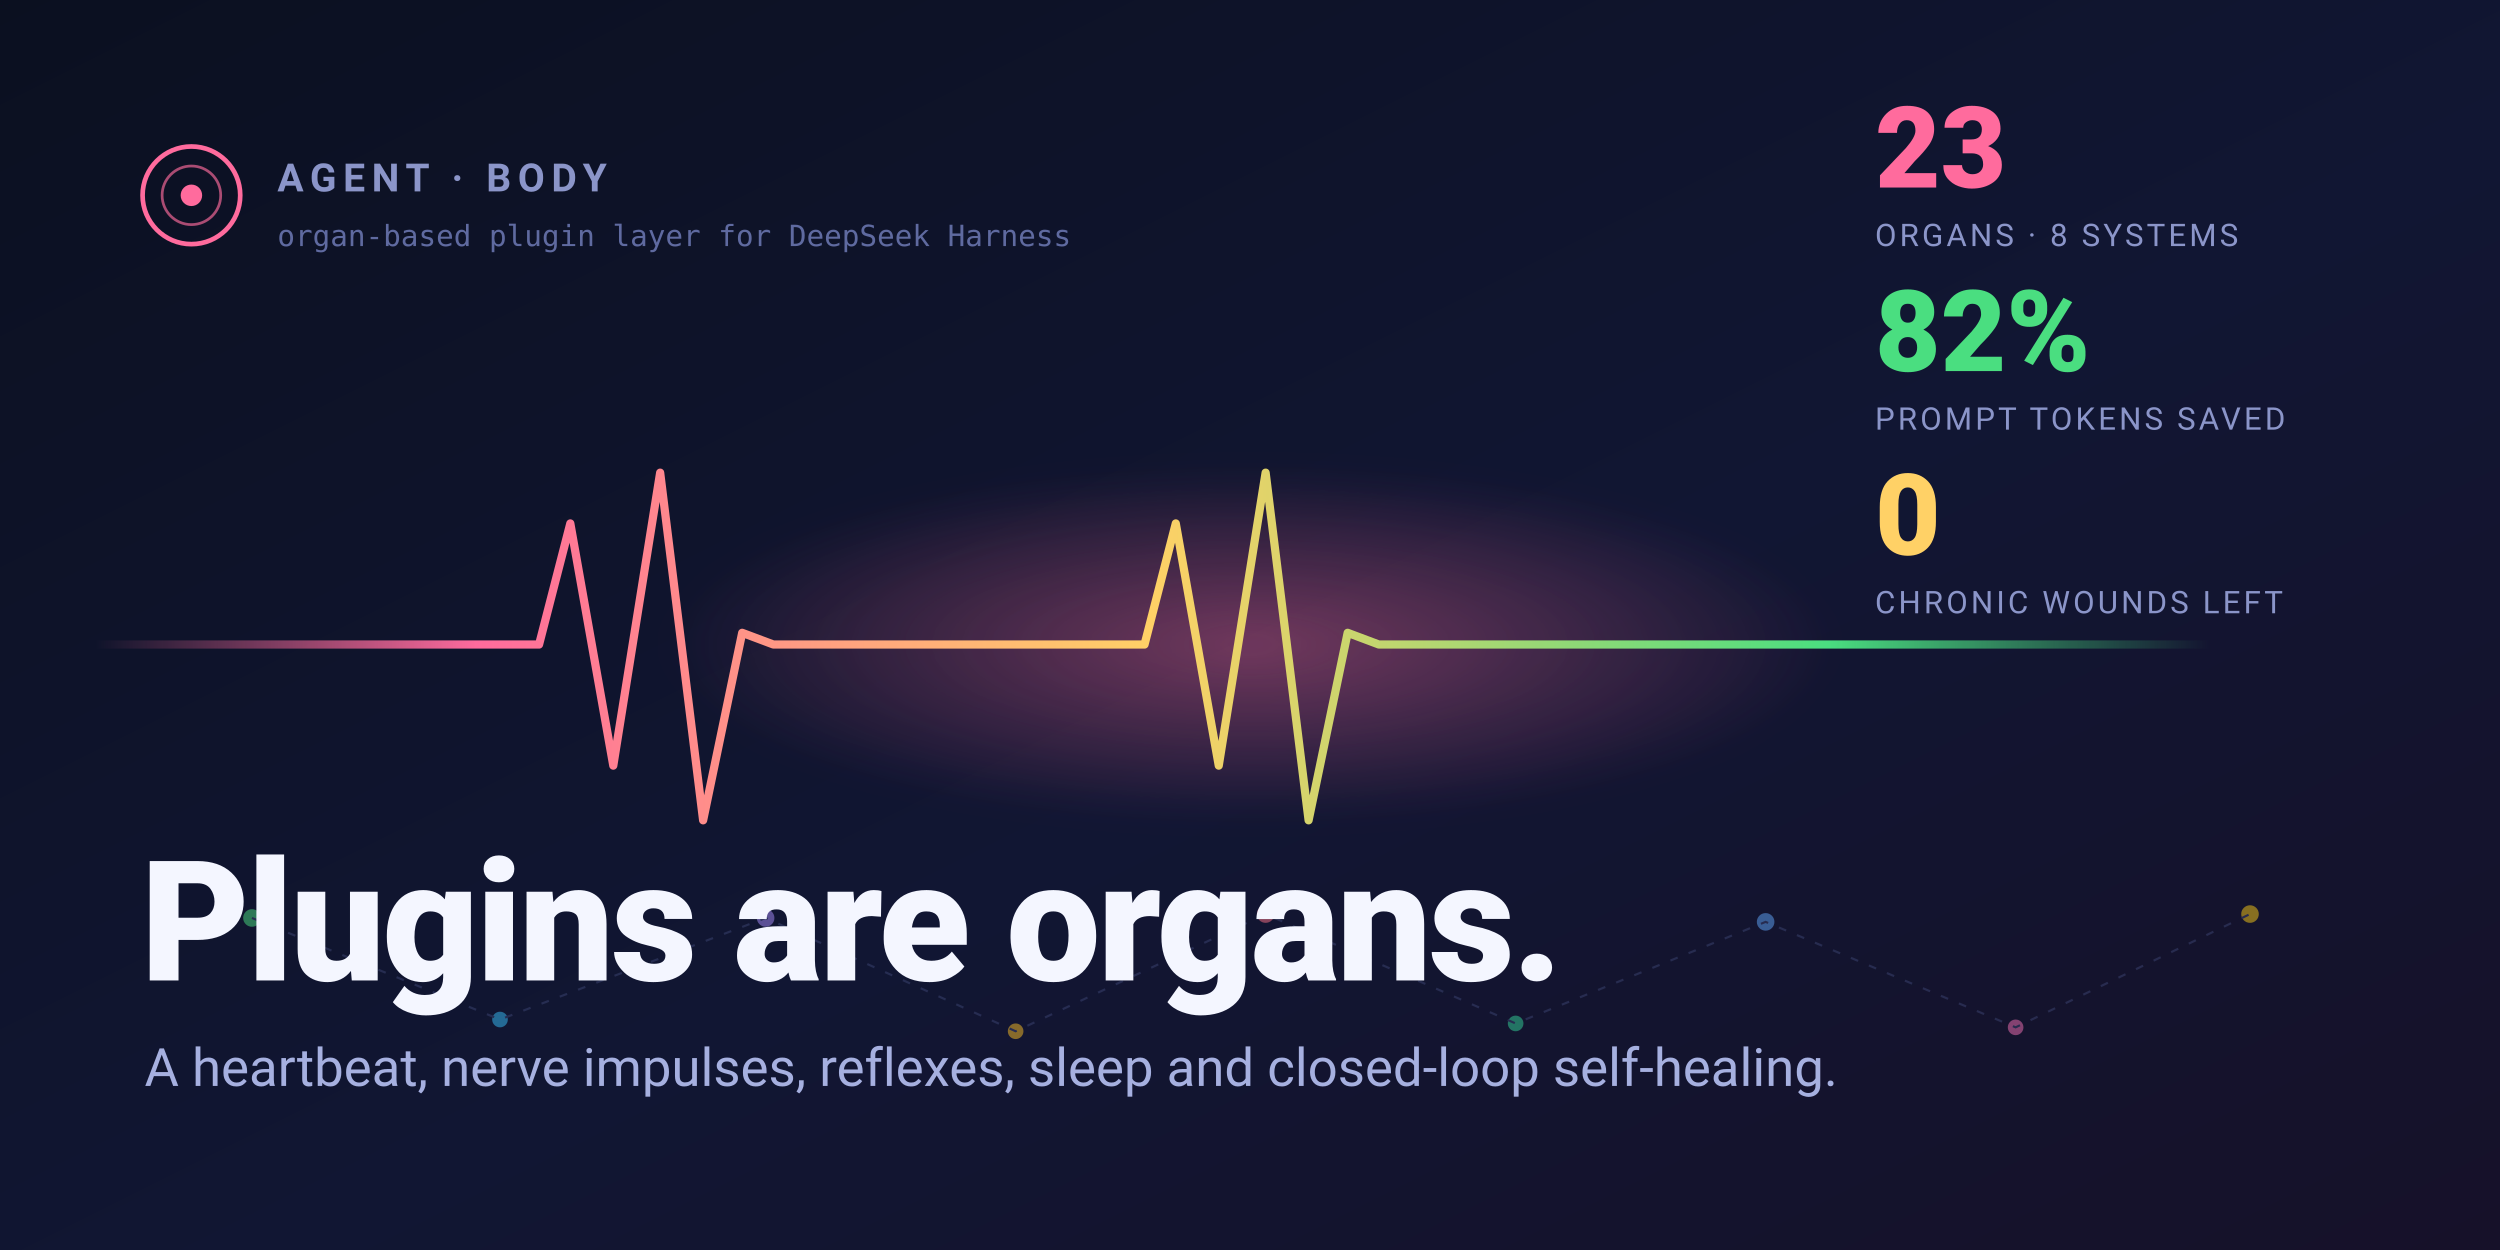
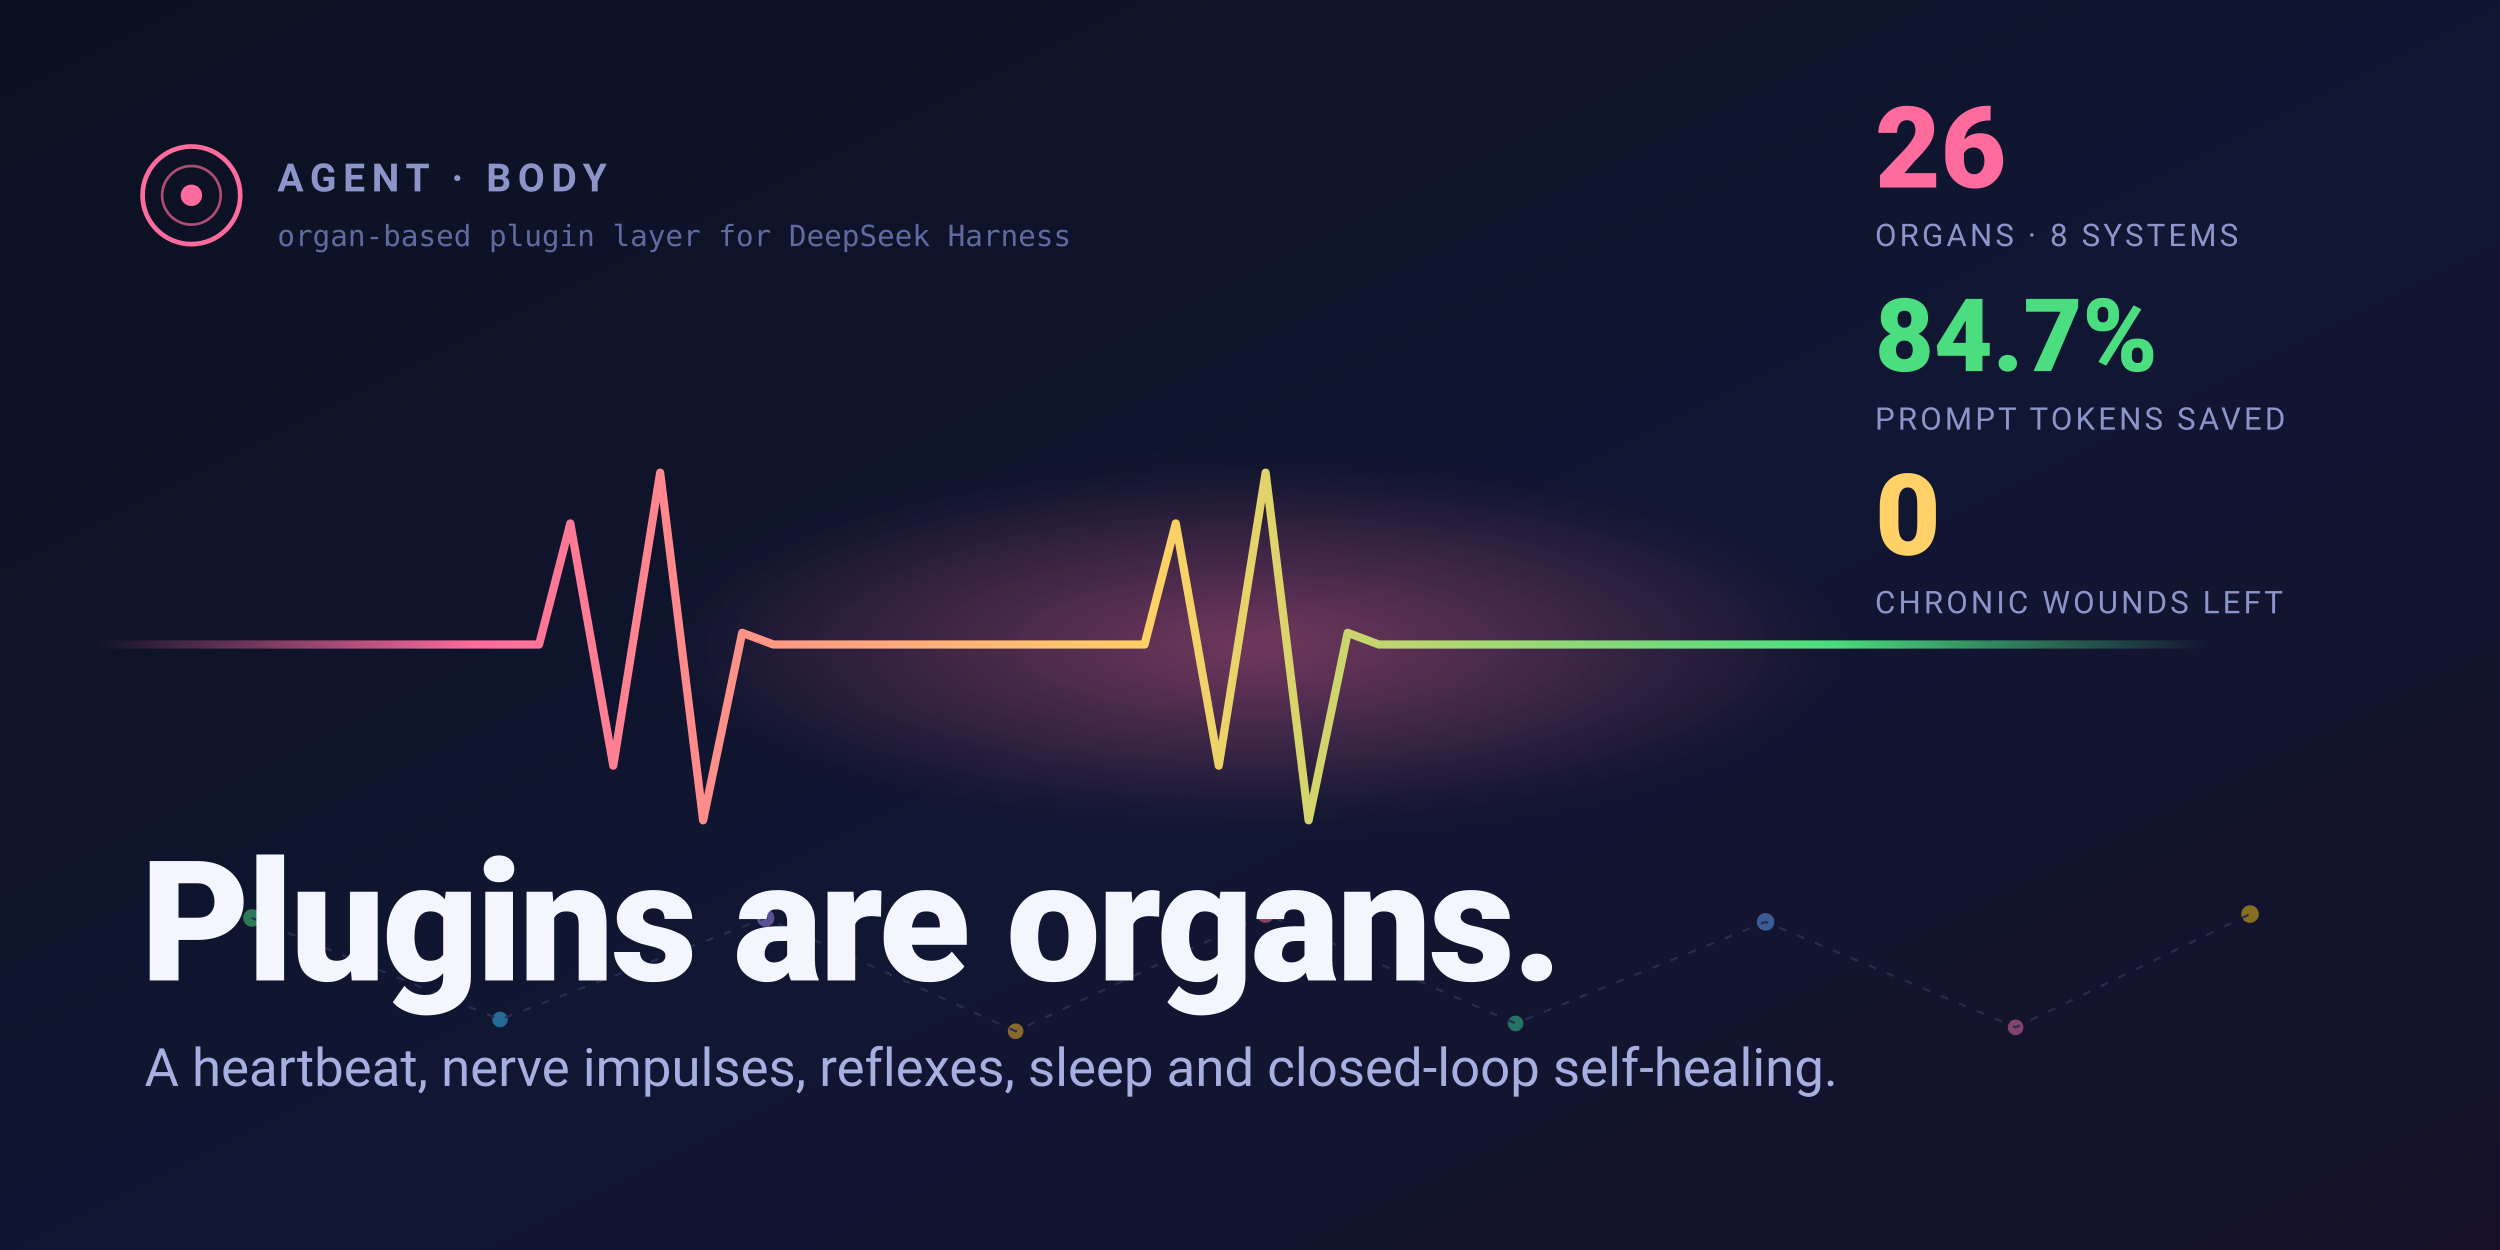
- <svg xmlns="http://www.w3.org/2000/svg" viewBox="0 0 1280 640" width="1280" height="640" role="img" aria-label="Agent-Body — plugins as organs, 23 organs, one heartbeat">
+ <svg xmlns="http://www.w3.org/2000/svg" viewBox="0 0 1280 640" width="1280" height="640" role="img" aria-label="Agent-Body — plugins as organs, 26 organs across 8 systems, one heartbeat">
  <defs>
    <linearGradient id="bg" x1="0" y1="0" x2="1" y2="1">
      <stop offset="0%" stop-color="#0b1020" />
      <stop offset="55%" stop-color="#111633" />
      <stop offset="100%" stop-color="#161129" />
    </linearGradient>
    <linearGradient id="pulse" x1="0" y1="0" x2="1" y2="0">
      <stop offset="0%" stop-color="#ff6b9d" stop-opacity="0" />
      <stop offset="18%" stop-color="#ff6b9d" />
      <stop offset="50%" stop-color="#ffd166" />
      <stop offset="82%" stop-color="#4ade80" />
      <stop offset="100%" stop-color="#4ade80" stop-opacity="0" />
    </linearGradient>
    <radialGradient id="glow" cx="50%" cy="50%" r="50%">
      <stop offset="0%" stop-color="#ff6b9d" stop-opacity="0.55" />
      <stop offset="100%" stop-color="#ff6b9d" stop-opacity="0" />
    </radialGradient>
    <filter id="soft" x="-50%" y="-50%" width="200%" height="200%">
      <feGaussianBlur stdDeviation="7" />
    </filter>
  </defs>
  <rect width="1280" height="640" fill="url(#bg)" />
  <g opacity="0.5">
    <circle cx="129" cy="470" r="4.5" fill="#4ade80" />
    <circle cx="256" cy="522" r="4" fill="#38bdf8" />
    <circle cx="392" cy="470" r="4.5" fill="#a78bfa" />
    <circle cx="520" cy="528" r="4" fill="#fbbf24" />
    <circle cx="648" cy="468" r="4.5" fill="#fb7185" />
    <circle cx="776" cy="524" r="4" fill="#34d399" />
    <circle cx="904" cy="472" r="4.5" fill="#60a5fa" />
    <circle cx="1032" cy="526" r="4" fill="#f472b6" />
    <circle cx="1152" cy="468" r="4.5" fill="#facc15" />
    <path d="M129 470 L256 522 L392 470 L520 528 L648 468 L776 524 L904 472 L1032 526 L1152 468" fill="none" stroke="#3b4472" stroke-width="1.1" stroke-dasharray="4 6" />
  </g>
  <ellipse cx="640" cy="330" rx="300" ry="90" fill="url(#glow)" filter="url(#soft)" opacity="0.75" />
  <path d="M40 330 H250 l26 0 l16 -62 l22 124 l24 -150 l22 178 l20 -96 l16 6 H560 l26 0 l16 -62 l22 124 l24 -150 l22 178 l20 -96 l16 6 H1140" fill="none" stroke="url(#pulse)" stroke-width="4.2" stroke-linecap="round" stroke-linejoin="round" />
  <g transform="translate(72, 74)">
    <circle cx="26" cy="26" r="25" fill="none" stroke="#ff6b9d" stroke-width="2.4" />
    <circle cx="26" cy="26" r="15" fill="none" stroke="#ff6b9d" stroke-width="1.4" opacity="0.65" />
    <circle cx="26" cy="26" r="5.5" fill="#ff6b9d" />
    <text x="70" y="24" font-family="system-ui, -apple-system, 'Segoe UI', Roboto, 'Helvetica Neue', sans-serif" font-size="20" font-weight="600" letter-spacing="3.4" fill="#8b95c9">AGENT · BODY</text>
    <text x="70" y="52" font-family="ui-monospace, SFMono-Regular, Menlo, Consolas, monospace" font-size="15" fill="#5f6aa0">organ-based plugin layer for DeepSeek Harness</text>
  </g>
  <text x="72" y="502" font-family="system-ui, -apple-system, 'Segoe UI', Roboto, 'Helvetica Neue', sans-serif" font-size="86" font-weight="800" fill="#f4f6ff" letter-spacing="-1.5">Plugins are organs.</text>
  <text x="74" y="556" font-family="system-ui, -apple-system, 'Segoe UI', Roboto, 'Helvetica Neue', sans-serif" font-size="27" font-weight="400" fill="#a6b0e0">A heartbeat, nerve impulses, reflexes, sleep and closed-loop self-healing.</text>
  <g font-family="system-ui, -apple-system, 'Segoe UI', Roboto, 'Helvetica Neue', sans-serif">
    <g transform="translate(960, 96)">
-       <text x="0" y="0" font-size="58" font-weight="800" fill="#ff6b9d">23</text>
+       <text x="0" y="0" font-size="58" font-weight="800" fill="#ff6b9d">26</text>
      <text x="0" y="30" font-size="16" fill="#8b95c9" letter-spacing="1.6">ORGANS · 8 SYSTEMS</text>
    </g>
    <g transform="translate(960, 190)">
-       <text x="0" y="0" font-size="58" font-weight="800" fill="#4ade80">82%</text>
+       <text x="0" y="0" font-size="52" font-weight="800" fill="#4ade80">84.7%</text>
      <text x="0" y="30" font-size="16" fill="#8b95c9" letter-spacing="1.6">PROMPT TOKENS SAVED</text>
    </g>
    <g transform="translate(960, 284)">
      <text x="0" y="0" font-size="58" font-weight="800" fill="#ffd166">0</text>
      <text x="0" y="30" font-size="16" fill="#8b95c9" letter-spacing="1.6">CHRONIC WOUNDS LEFT</text>
    </g>
  </g>
</svg>
